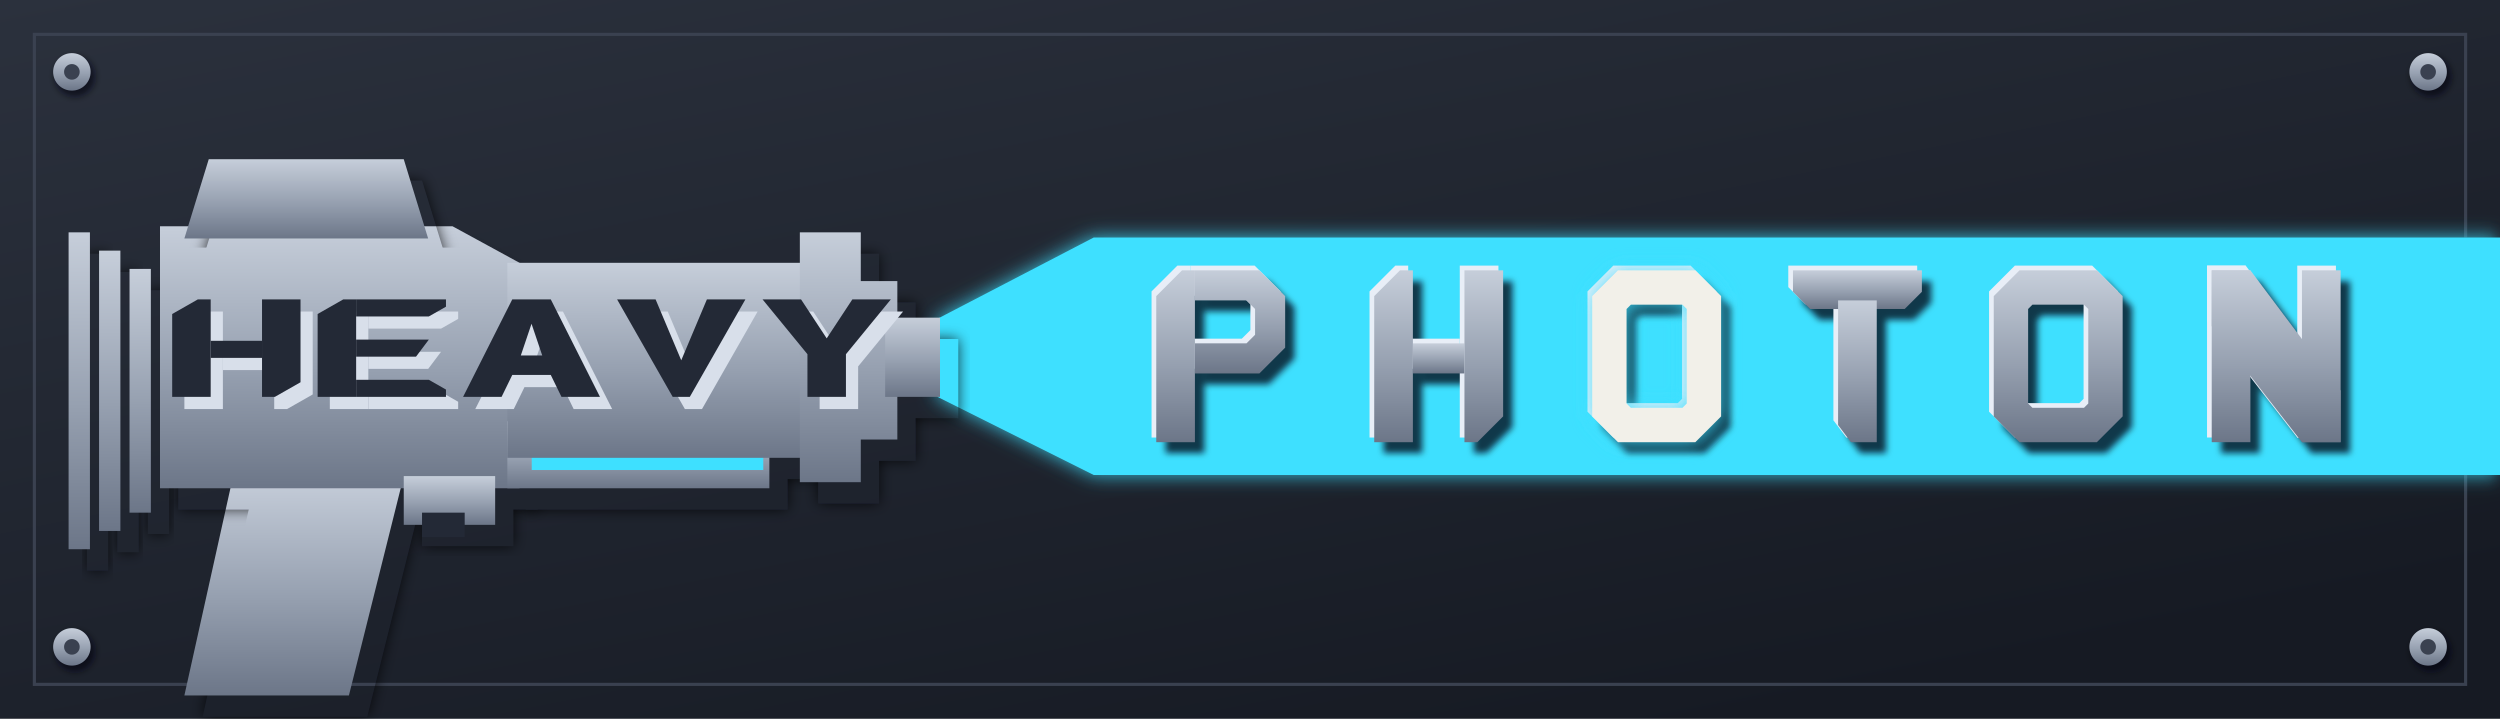
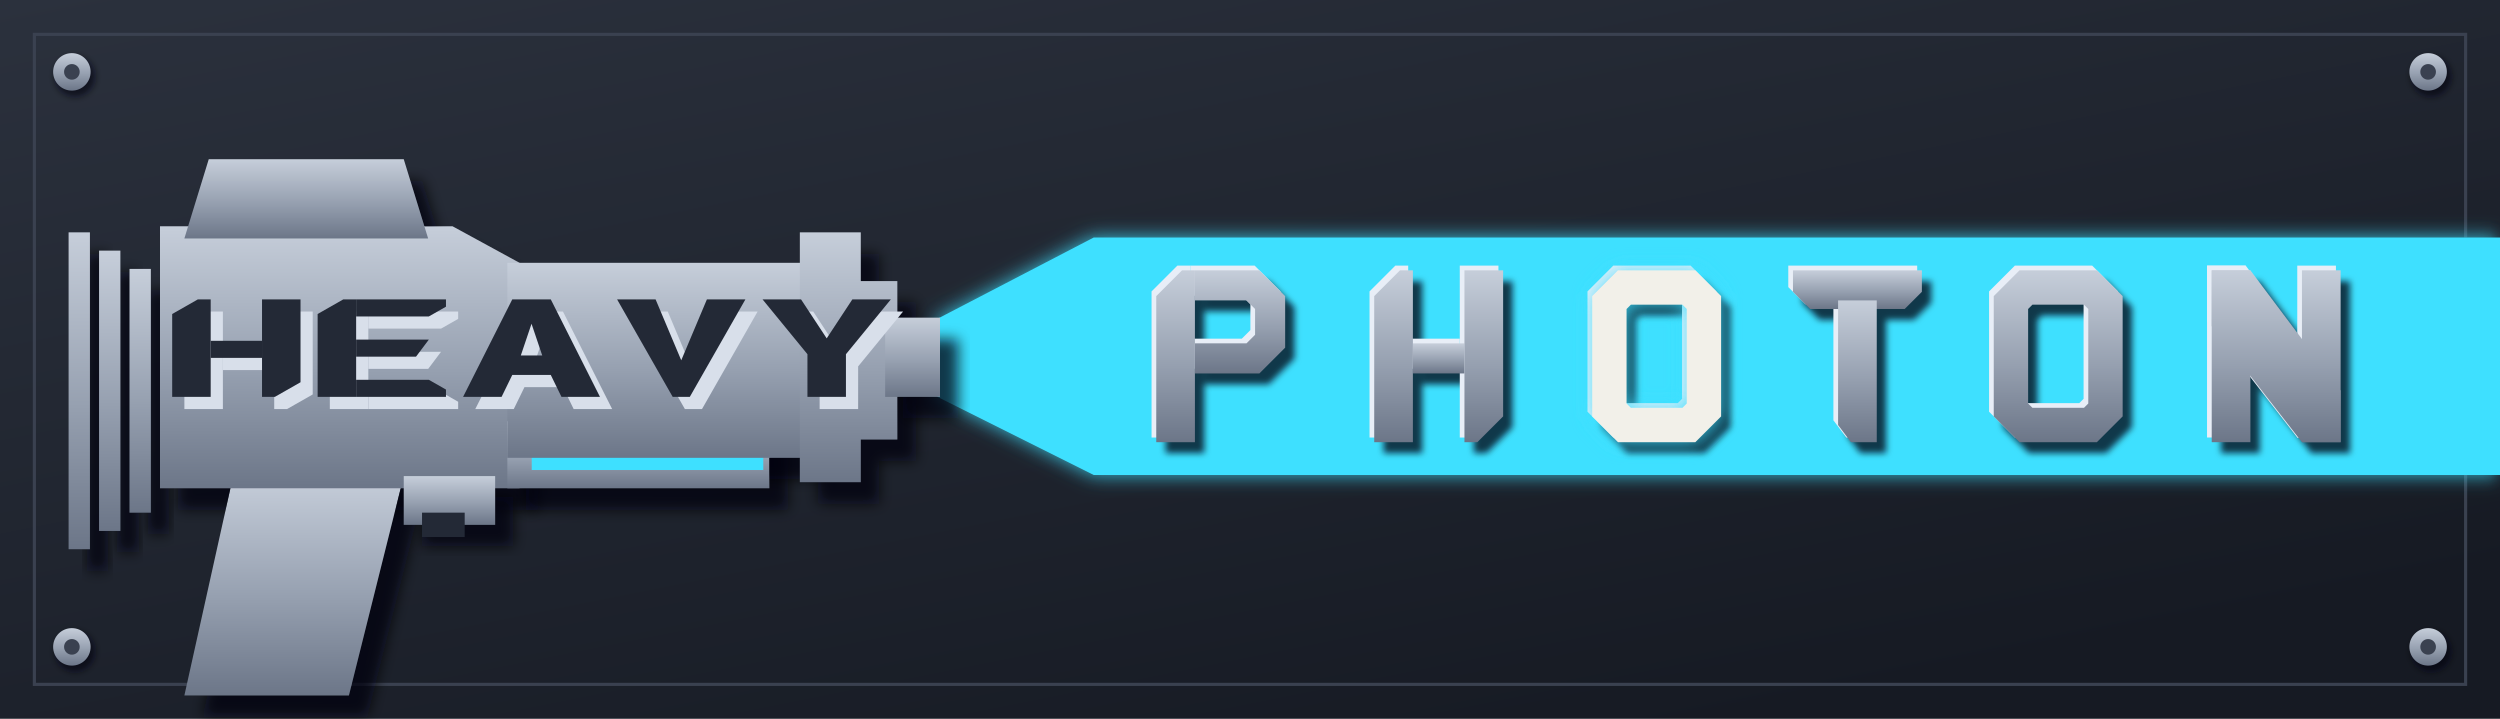
<svg xmlns="http://www.w3.org/2000/svg" viewBox="0 0 1600 460" width="1600" height="460">
  <defs>
    <linearGradient id="plate2" x1="0" y1="0" x2="0.7" y2="1">
      <stop offset="0" stop-color="#2B313D" />
      <stop offset="1" stop-color="#161A23" />
    </linearGradient>
    <linearGradient id="steel2" x1="0" y1="0" x2="0" y2="1">
      <stop offset="0" stop-color="#C6CEDA" />
      <stop offset="0.55" stop-color="#96A0B0" />
      <stop offset="1" stop-color="#6C7688" />
    </linearGradient>
    <filter id="soften2" x="-20%" y="-20%" width="140%" height="140%">
      <feGaussianBlur stdDeviation="2.2" />
    </filter>
    <filter id="soften2s" x="-20%" y="-20%" width="140%" height="140%">
      <feGaussianBlur stdDeviation="1.60" />
    </filter>
    <filter id="glow2" x="-60%" y="-60%" width="220%" height="220%">
      <feGaussianBlur stdDeviation="6" />
    </filter>
    <filter id="glow2s" x="-60%" y="-60%" width="220%" height="220%">
      <feGaussianBlur stdDeviation="4.36" />
    </filter>
  </defs>
  <rect width="1600" height="460" fill="url(#plate2)" />
  <path d="M1578,152 L1578,22 L22,22 L22,438 L1578,438 L1578,304" fill="none" stroke="#3A4150" stroke-width="2" />
  <circle cx="48" cy="49" r="13" fill="#04060A" opacity="0.6" filter="url(#soften2)" />
  <circle cx="46" cy="46" r="12" fill="url(#steel2)" />
  <circle cx="46" cy="46" r="5" fill="#3A4150" />
  <circle cx="1556" cy="49" r="13" fill="#04060A" opacity="0.6" filter="url(#soften2)" />
  <circle cx="1554" cy="46" r="12" fill="url(#steel2)" />
  <circle cx="1554" cy="46" r="5" fill="#3A4150" />
  <circle cx="48" cy="417" r="13" fill="#04060A" opacity="0.6" filter="url(#soften2)" />
  <circle cx="46" cy="414" r="12" fill="url(#steel2)" />
  <circle cx="46" cy="414" r="5" fill="#3A4150" />
  <circle cx="1556" cy="417" r="13" fill="#04060A" opacity="0.6" filter="url(#soften2)" />
  <circle cx="1554" cy="414" r="12" fill="url(#steel2)" />
  <circle cx="1554" cy="414" r="5" fill="#3A4150" />
  <g id="beam">
    <path fill="#3EE0FF" opacity="0.85" filter="url(#glow2)" d="M600,204 L700,152 L1600,152 L1600,304 L700,304 L600,254 Z" />
    <path fill="#3EE0FF" d="M600,204 L700,152 L1600,152 L1600,304 L700,304 L600,254 Z" />
  </g>
  <g id="word-photon" transform="translate(740 173) scale(1.375)">
    <g id="photon-p0" transform="translate(0.0 0)">
      <g fill="#04060A" transform="translate(4.363636 5.090909)" opacity="0.75" filter="url(#soften2s)">
        <path fill-rule="evenodd" transform="translate(0 0)" d="M18,0 L48,0 L60,12 L60,36 L48,48 L18,48 L18,34 L42,34 L46,30 L46,18 L42,14 L18,14 Z" />
        <polygon points="0,12 12,0 18,0 18,80 0,80" />
      </g>
      <g fill="#E8EEF7" transform="translate(-2.181818 -2.181818)">
        <path fill-rule="evenodd" transform="translate(0 0)" d="M18,0 L48,0 L60,12 L60,36 L48,48 L18,48 L18,34 L42,34 L46,30 L46,18 L42,14 L18,14 Z" />
        <polygon points="0,12 12,0 18,0 18,80 0,80" />
      </g>
      <g fill="url(#steel2)">
        <path fill-rule="evenodd" transform="translate(0 0)" d="M18,0 L48,0 L60,12 L60,36 L48,48 L18,48 L18,34 L42,34 L46,30 L46,18 L42,14 L18,14 Z" />
        <polygon points="0,12 12,0 18,0 18,80 0,80" />
      </g>
    </g>
    <g id="photon-h1" transform="translate(101.4545 0)">
      <g fill="#04060A" transform="translate(4.363636 5.090909)" opacity="0.75" filter="url(#soften2s)">
        <rect x="18" y="34" width="24" height="14" />
        <polygon points="0,12 12,0 18,0 18,80 0,80" />
        <polygon points="42,0 60,0 60,68 48,80 42,80" />
      </g>
      <g fill="#E8EEF7" transform="translate(-2.181818 -2.181818)">
        <rect x="18" y="34" width="24" height="14" />
        <polygon points="0,12 12,0 18,0 18,80 0,80" />
        <polygon points="42,0 60,0 60,68 48,80 42,80" />
      </g>
      <g fill="url(#steel2)">
        <rect x="18" y="34" width="24" height="14" />
        <polygon points="0,12 12,0 18,0 18,80 0,80" />
        <polygon points="42,0 60,0 60,68 48,80 42,80" />
      </g>
    </g>
    <g id="photon-o2" transform="translate(202.9091 0)">
      <g fill="#04060A" transform="translate(4.363636 5.090909)" opacity="0.75" filter="url(#soften2s)">
        <path fill-rule="evenodd" transform="translate(0 0)" d="M12,0 L48,0 L60,12 L60,68 L48,80 L12,80 L0,68 L0,12 Z M18,16 L42,16 L44,18 L44,62 L42,64 L18,64 L16,62 L16,18 Z" />
      </g>
      <g fill="#E8EEF7" transform="translate(-2.181818 -2.181818)">
        <path fill-rule="evenodd" transform="translate(0 0)" d="M12,0 L48,0 L60,12 L60,68 L48,80 L12,80 L0,68 L0,12 Z M18,16 L42,16 L44,18 L44,62 L42,64 L18,64 L16,62 L16,18 Z" />
      </g>
      <g fill="#3EE0FF" opacity="0.9" filter="url(#glow2s)">
        <path fill-rule="evenodd" transform="translate(0 0)" d="M12,0 L48,0 L60,12 L60,68 L48,80 L12,80 L0,68 L0,12 Z M18,16 L42,16 L44,18 L44,62 L42,64 L18,64 L16,62 L16,18 Z" />
      </g>
      <g fill="#F2F0E9">
        <path fill-rule="evenodd" transform="translate(0 0)" d="M12,0 L48,0 L60,12 L60,68 L48,80 L12,80 L0,68 L0,12 Z M18,16 L42,16 L44,18 L44,62 L42,64 L18,64 L16,62 L16,18 Z" />
      </g>
    </g>
    <g id="photon-t3" transform="translate(296.3636 0)">
      <g fill="#04060A" transform="translate(4.363636 5.090909)" opacity="0.75" filter="url(#soften2s)">
        <polygon points="0,0 60,0 60,10 52,18 8,18 0,10" />
        <polygon points="21,14 39,14 39,80 27,80 21,72" />
      </g>
      <g fill="#E8EEF7" transform="translate(-2.181818 -2.181818)">
        <polygon points="0,0 60,0 60,10 52,18 8,18 0,10" />
        <polygon points="21,14 39,14 39,80 27,80 21,72" />
      </g>
      <g fill="url(#steel2)">
        <polygon points="0,0 60,0 60,10 52,18 8,18 0,10" />
        <polygon points="21,14 39,14 39,80 27,80 21,72" />
      </g>
    </g>
    <g id="photon-o4" transform="translate(389.8182 0)">
      <g fill="#04060A" transform="translate(4.363636 5.090909)" opacity="0.75" filter="url(#soften2s)">
        <path fill-rule="evenodd" transform="translate(0 0)" d="M12,0 L48,0 L60,12 L60,68 L48,80 L12,80 L0,68 L0,12 Z M18,16 L42,16 L44,18 L44,62 L42,64 L18,64 L16,62 L16,18 Z" />
      </g>
      <g fill="#E8EEF7" transform="translate(-2.181818 -2.181818)">
        <path fill-rule="evenodd" transform="translate(0 0)" d="M12,0 L48,0 L60,12 L60,68 L48,80 L12,80 L0,68 L0,12 Z M18,16 L42,16 L44,18 L44,62 L42,64 L18,64 L16,62 L16,18 Z" />
      </g>
      <g fill="url(#steel2)">
        <path fill-rule="evenodd" transform="translate(0 0)" d="M12,0 L48,0 L60,12 L60,68 L48,80 L12,80 L0,68 L0,12 Z M18,16 L42,16 L44,18 L44,62 L42,64 L18,64 L16,62 L16,18 Z" />
      </g>
    </g>
    <g id="photon-n5" transform="translate(491.2727 0)">
      <g fill="#04060A" transform="translate(4.363636 5.090909)" opacity="0.75" filter="url(#soften2s)">
        <rect x="0" y="0" width="18" height="80" />
        <rect x="42" y="0" width="18" height="80" />
        <polygon points="0,0 18,0 60,56 60,80 42,80 0,26" />
      </g>
      <g fill="#E8EEF7" transform="translate(-2.181818 -2.181818)">
        <rect x="0" y="0" width="18" height="80" />
        <rect x="42" y="0" width="18" height="80" />
        <polygon points="0,0 18,0 60,56 60,80 42,80 0,26" />
      </g>
      <g fill="url(#steel2)">
        <rect x="0" y="0" width="18" height="80" />
        <rect x="42" y="0" width="18" height="80" />
        <polygon points="0,0 18,0 60,56 60,80 42,80 0,26" />
      </g>
    </g>
  </g>
  <mask id="gunout2" maskUnits="userSpaceOnUse" x="-2000" y="-2000" width="6000" height="6000">
    <rect x="-2000" y="-2000" width="6000" height="6000" fill="#fff" />
    <g fill="#000">
      <rect x="2" y="66" width="7" height="104" />
      <rect x="12" y="72" width="7" height="92" />
      <rect x="22" y="78" width="7" height="80" />
      <path d="M56,146 L112,146 L94,218 L40,218 Z" />
      <path d="M32,64 L128,64 L150,76 L150,150 L32,150 Z" />
      <path d="M146,128 L232,128 L232,150 L146,150 Z" />
      <path d="M48,42 L112,42 L120,68 L40,68 Z" />
      <rect x="112" y="146" width="30" height="16" />
      <path d="M146,76 L246,76 L246,140 L146,140 Z" />
      <path d="M242,66 L262,66 L262,82 L274,82 L274,134 L262,134 L262,148 L242,148 Z" />
      <rect x="270" y="94" width="18" height="26" />
    </g>
  </mask>
  <g id="gun" transform="translate(40 20) scale(1.95)">
    <g id="fin-1">
-       <g mask="url(#gunout2)" fill="#04060A" opacity="0.75" filter="url(#soften2)" transform="translate(6 7)">
+       <g mask="url(#gunout2)">
+         <g fill="#04060A" opacity="0.75" filter="url(#soften2)" transform="translate(6 7)">
+           <rect x="2" y="66" width="7" height="104" />
+         </g>
+       </g>
+       <g fill="url(#steel2)">
        <rect x="2" y="66" width="7" height="104" />
      </g>
-       <g fill="url(#steel2)">
-         <rect x="2" y="66" width="7" height="104" />
-       </g>
    </g>
    <g id="fin-2">
-       <g mask="url(#gunout2)" fill="#04060A" opacity="0.75" filter="url(#soften2)" transform="translate(6 7)">
+       <g mask="url(#gunout2)">
+         <g fill="#04060A" opacity="0.75" filter="url(#soften2)" transform="translate(6 7)">
+           <rect x="12" y="72" width="7" height="92" />
+         </g>
+       </g>
+       <g fill="url(#steel2)">
        <rect x="12" y="72" width="7" height="92" />
      </g>
-       <g fill="url(#steel2)">
-         <rect x="12" y="72" width="7" height="92" />
-       </g>
    </g>
    <g id="fin-3">
-       <g mask="url(#gunout2)" fill="#04060A" opacity="0.75" filter="url(#soften2)" transform="translate(6 7)">
+       <g mask="url(#gunout2)">
+         <g fill="#04060A" opacity="0.75" filter="url(#soften2)" transform="translate(6 7)">
+           <rect x="22" y="78" width="7" height="80" />
+         </g>
+       </g>
+       <g fill="url(#steel2)">
        <rect x="22" y="78" width="7" height="80" />
      </g>
-       <g fill="url(#steel2)">
-         <rect x="22" y="78" width="7" height="80" />
-       </g>
    </g>
    <g id="grip">
-       <g mask="url(#gunout2)" fill="#04060A" opacity="0.75" filter="url(#soften2)" transform="translate(6 7)">
+       <g mask="url(#gunout2)">
+         <g fill="#04060A" opacity="0.75" filter="url(#soften2)" transform="translate(6 7)">
+           <path d="M56,146 L112,146 L94,218 L40,218 Z" />
+         </g>
+       </g>
+       <g fill="url(#steel2)">
        <path d="M56,146 L112,146 L94,218 L40,218 Z" />
      </g>
-       <g fill="url(#steel2)">
-         <path d="M56,146 L112,146 L94,218 L40,218 Z" />
-       </g>
    </g>
    <g id="body">
-       <g mask="url(#gunout2)" fill="#04060A" opacity="0.75" filter="url(#soften2)" transform="translate(6 7)">
+       <g mask="url(#gunout2)">
+         <g fill="#04060A" opacity="0.75" filter="url(#soften2)" transform="translate(6 7)">
+           <path d="M32,64 L128,64 L150,76 L150,150 L32,150 Z" />
+         </g>
+       </g>
+       <g fill="url(#steel2)">
        <path d="M32,64 L128,64 L150,76 L150,150 L32,150 Z" />
      </g>
-       <g fill="url(#steel2)">
-         <path d="M32,64 L128,64 L150,76 L150,150 L32,150 Z" />
-       </g>
    </g>
    <g id="shelf">
-       <g mask="url(#gunout2)" fill="#04060A" opacity="0.75" filter="url(#soften2)" transform="translate(6 7)">
+       <g mask="url(#gunout2)">
+         <g fill="#04060A" opacity="0.75" filter="url(#soften2)" transform="translate(6 7)">
+           <path d="M146,128 L232,128 L232,150 L146,150 Z" />
+         </g>
+       </g>
+       <g fill="url(#steel2)">
        <path d="M146,128 L232,128 L232,150 L146,150 Z" />
      </g>
-       <g fill="url(#steel2)">
-         <path d="M146,128 L232,128 L232,150 L146,150 Z" />
-       </g>
      <rect x="154" y="134" width="76" height="10" fill="#3EE0FF" />
    </g>
    <g id="sight">
-       <g mask="url(#gunout2)" fill="#04060A" opacity="0.75" filter="url(#soften2)" transform="translate(6 7)">
+       <g mask="url(#gunout2)">
+         <g fill="#04060A" opacity="0.75" filter="url(#soften2)" transform="translate(6 7)">
+           <path d="M48,42 L112,42 L120,68 L40,68 Z" />
+         </g>
+       </g>
+       <g fill="url(#steel2)">
        <path d="M48,42 L112,42 L120,68 L40,68 Z" />
      </g>
-       <g fill="url(#steel2)">
-         <path d="M48,42 L112,42 L120,68 L40,68 Z" />
-       </g>
    </g>
    <g id="trigger">
-       <g mask="url(#gunout2)" fill="#04060A" opacity="0.75" filter="url(#soften2)" transform="translate(6 7)">
+       <g mask="url(#gunout2)">
+         <g fill="#04060A" opacity="0.75" filter="url(#soften2)" transform="translate(6 7)">
+           <rect x="112" y="146" width="30" height="16" />
+         </g>
+       </g>
+       <g fill="url(#steel2)">
        <rect x="112" y="146" width="30" height="16" />
      </g>
-       <g fill="url(#steel2)">
-         <rect x="112" y="146" width="30" height="16" />
-       </g>
      <rect x="118" y="158" width="14" height="8" fill="#232936" />
    </g>
    <g id="barrel">
-       <g mask="url(#gunout2)" fill="#04060A" opacity="0.75" filter="url(#soften2)" transform="translate(6 7)">
+       <g mask="url(#gunout2)">
+         <g fill="#04060A" opacity="0.75" filter="url(#soften2)" transform="translate(6 7)">
+           <path d="M146,76 L246,76 L246,140 L146,140 Z" />
+         </g>
+       </g>
+       <g fill="url(#steel2)">
        <path d="M146,76 L246,76 L246,140 L146,140 Z" />
      </g>
-       <g fill="url(#steel2)">
-         <path d="M146,76 L246,76 L246,140 L146,140 Z" />
-       </g>
    </g>
    <g id="muzzle">
-       <g mask="url(#gunout2)" fill="#04060A" opacity="0.75" filter="url(#soften2)" transform="translate(6 7)">
+       <g mask="url(#gunout2)">
+         <g fill="#04060A" opacity="0.75" filter="url(#soften2)" transform="translate(6 7)">
+           <path d="M242,66 L262,66 L262,82 L274,82 L274,134 L262,134 L262,148 L242,148 Z" />
+         </g>
+       </g>
+       <g fill="url(#steel2)">
        <path d="M242,66 L262,66 L262,82 L274,82 L274,134 L262,134 L262,148 L242,148 Z" />
      </g>
-       <g fill="url(#steel2)">
-         <path d="M242,66 L262,66 L262,82 L274,82 L274,134 L262,134 L262,148 L242,148 Z" />
-       </g>
    </g>
    <g id="tip">
-       <g mask="url(#gunout2)" fill="#04060A" opacity="0.75" filter="url(#soften2)" transform="translate(6 7)">
-         <rect x="270" y="94" width="18" height="26" />
+       <g mask="url(#gunout2)">
+         <g fill="#04060A" opacity="0.75" filter="url(#soften2)" transform="translate(6 7)">
+           <rect x="270" y="94" width="18" height="26" />
+         </g>
      </g>
      <g fill="url(#steel2)">
        <rect x="270" y="94" width="18" height="26" />
      </g>
    </g>
    <g id="word-heavy" transform="translate(36 88) scale(0.702 0.4)">
      <g id="heavy-h0" transform="translate(0.0 0)">
        <g fill="#D8DFEA" transform="translate(5.7 10)">
          <rect x="18" y="34" width="24" height="14" />
          <polygon points="0,12 12,0 18,0 18,80 0,80" />
          <polygon points="42,0 60,0 60,68 48,80 42,80" />
        </g>
        <g fill="#232936">
          <rect x="18" y="34" width="24" height="14" />
          <polygon points="0,12 12,0 18,0 18,80 0,80" />
          <polygon points="42,0 60,0 60,68 48,80 42,80" />
        </g>
      </g>
      <g id="heavy-e1" transform="translate(68.0 0)">
        <g fill="#D8DFEA" transform="translate(5.7 10)">
          <polygon points="0,12 12,0 18,0 18,80 0,80" />
          <polygon points="18,0 60,0 60,6 52,14 18,14" />
          <polygon points="18,33 52,33 46,47 18,47" />
          <polygon points="18,66 52,66 60,74 60,80 18,80" />
        </g>
        <g fill="#232936">
          <polygon points="0,12 12,0 18,0 18,80 0,80" />
          <polygon points="18,0 60,0 60,6 52,14 18,14" />
          <polygon points="18,33 52,33 46,47 18,47" />
          <polygon points="18,66 52,66 60,74 60,80 18,80" />
        </g>
      </g>
      <g id="heavy-a2" transform="translate(136.0 0)">
        <g fill="#D8DFEA" transform="translate(5.7 10)">
          <path fill-rule="evenodd" transform="translate(0 0)" d="M23,0 L41,0 L64,80 L46,80 L41,62 L23,62 L18,80 L0,80 Z M32,20 L37,46 L27,46 Z" />
        </g>
        <g fill="#232936">
          <path fill-rule="evenodd" transform="translate(0 0)" d="M23,0 L41,0 L64,80 L46,80 L41,62 L23,62 L18,80 L0,80 Z M32,20 L37,46 L27,46 Z" />
        </g>
      </g>
      <g id="heavy-v3" transform="translate(208.0 0)">
        <g fill="#D8DFEA" transform="translate(5.7 10)">
          <polygon points="0,0 18,0 30,50 42,0 60,0 34,80 26,80" />
        </g>
        <g fill="#232936">
          <polygon points="0,0 18,0 30,50 42,0 60,0 34,80 26,80" />
        </g>
      </g>
      <g id="heavy-y4" transform="translate(276.0 0)">
        <g fill="#D8DFEA" transform="translate(5.7 10)">
          <polygon points="0,0 18,0 30,32 42,0 60,0 39,45 39,80 21,80 21,45" />
        </g>
        <g fill="#232936">
          <polygon points="0,0 18,0 30,32 42,0 60,0 39,45 39,80 21,80 21,45" />
        </g>
      </g>
    </g>
  </g>
</svg>
